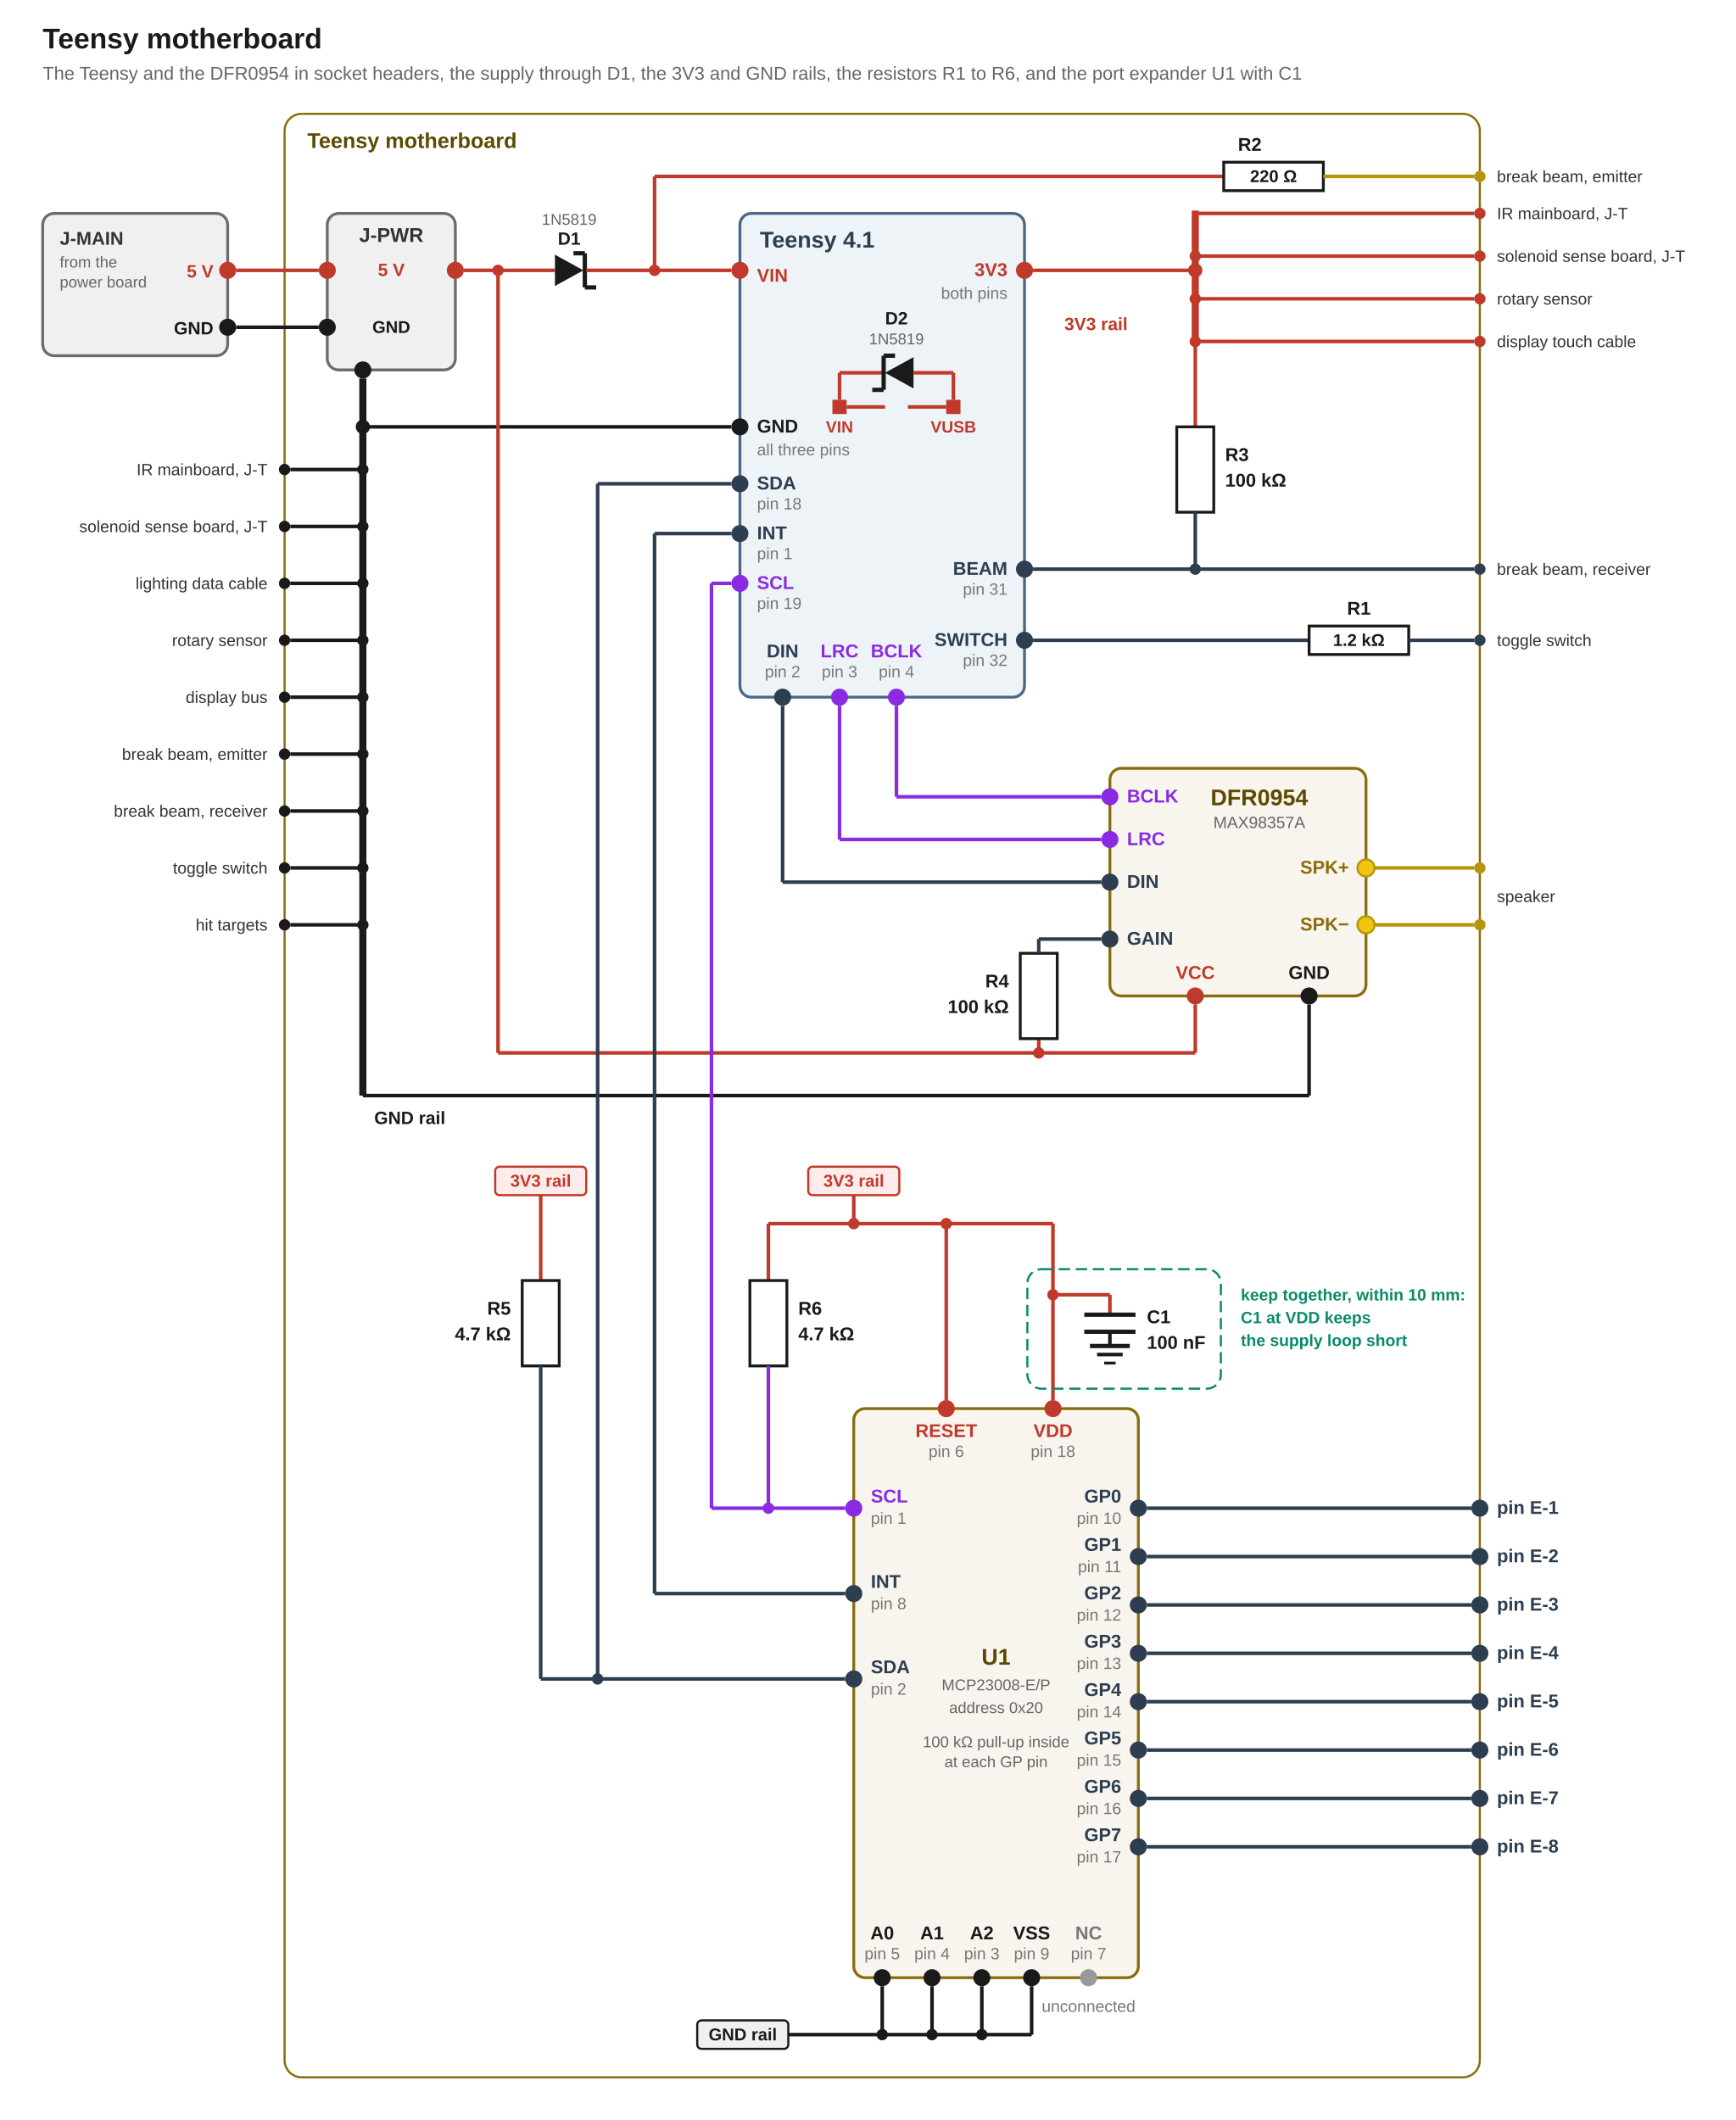
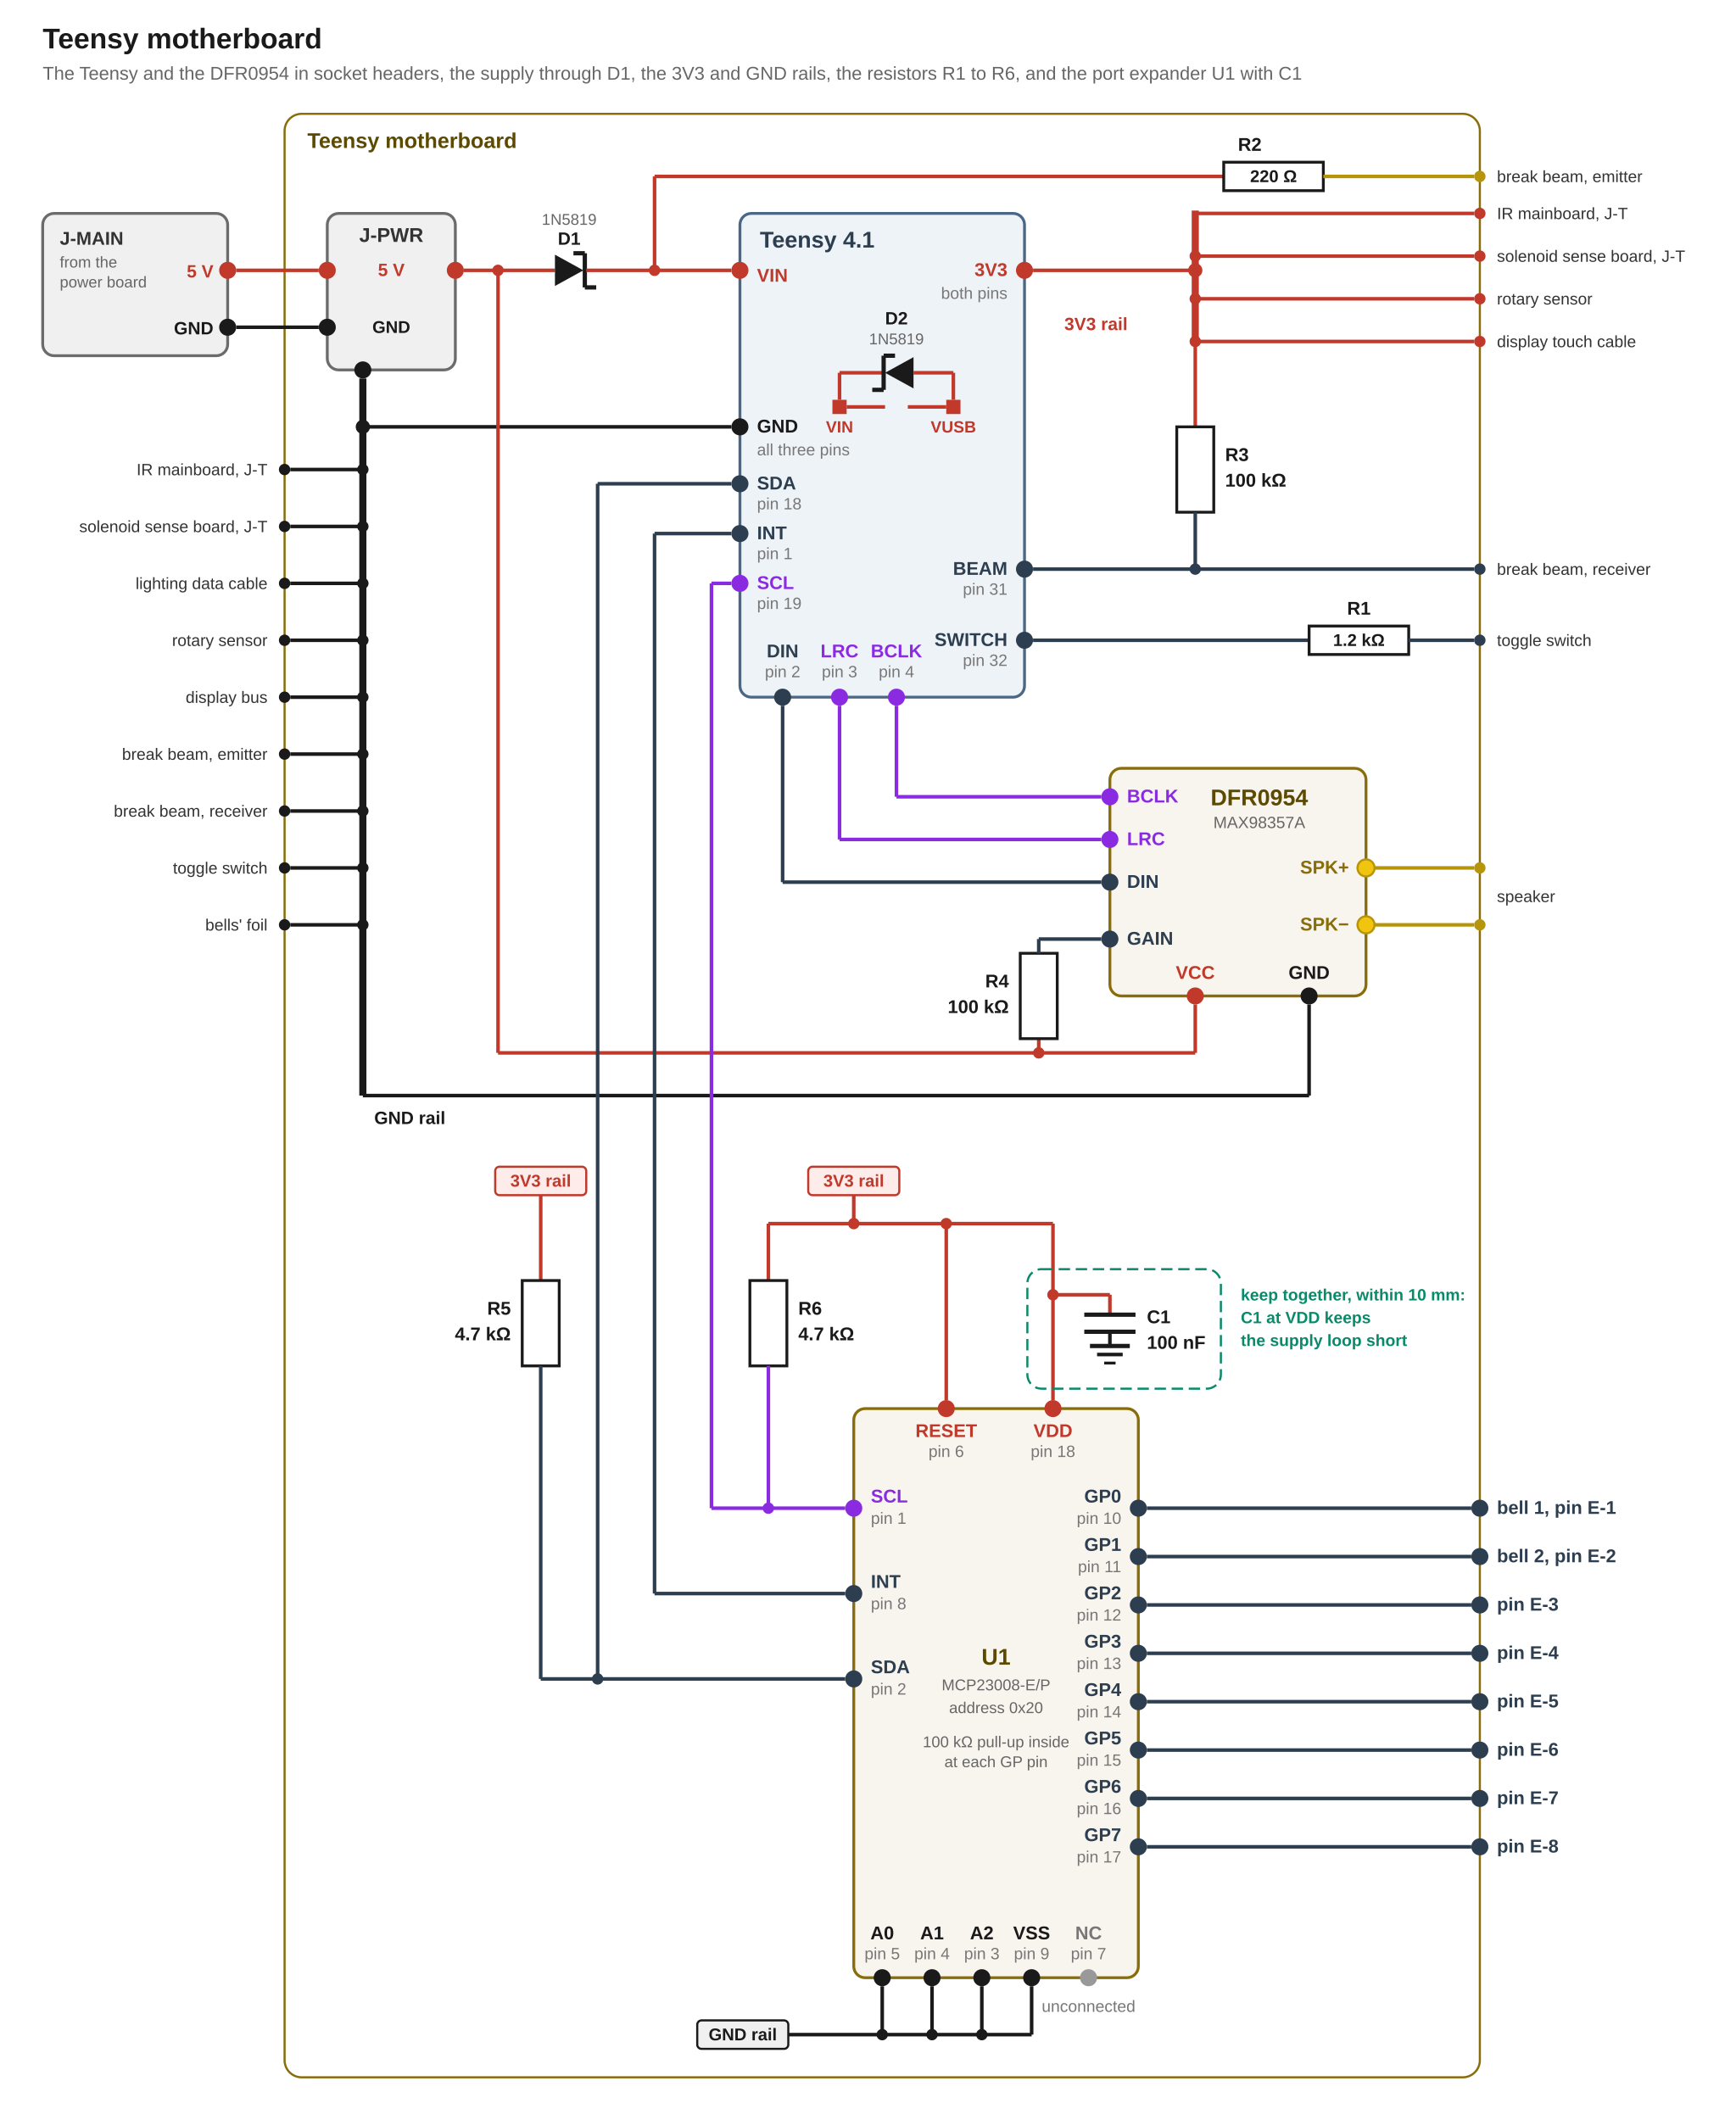
<svg xmlns="http://www.w3.org/2000/svg" viewBox="0 0 1220 1490" font-family="Segoe UI, Arial, sans-serif">
  <rect x="0" y="0" width="1220" height="1490" fill="#ffffff" />
  <text x="30" y="34" font-size="20" font-weight="700" fill="#1a1a1a">Teensy motherboard</text>
  <text x="30" y="56" font-size="13" fill="#666">The Teensy and the DFR0954 in socket headers, the supply through D1, the 3V3 and GND rails, the resistors R1 to R6, and the port expander U1 with C1</text>
  <rect x="200" y="80" width="840" height="1380" rx="12" fill="none" stroke="#8a6d0b" stroke-width="1.5" />
  <text x="216" y="104" font-size="15" font-weight="700" fill="#5c4a00">Teensy motherboard</text>
  <rect x="30" y="150" width="130" height="100" rx="8" fill="#f0f0f0" stroke="#6b6b6b" stroke-width="2" />
  <text x="42" y="172" font-size="13" font-weight="700" fill="#333333">J-MAIN</text>
  <text x="42" y="188" font-size="11" fill="#666">from the</text>
  <text x="42" y="202" font-size="11" fill="#666">power board</text>
  <circle cx="160" cy="190" r="6" fill="#c0392b" />
  <text x="150" y="195" text-anchor="end" font-size="12.5" font-weight="700" fill="#c0392b" data-fig="lighting:v_rail">5 V</text>
  <circle cx="160" cy="230" r="6" fill="#1a1a1a" />
  <text x="150" y="235" text-anchor="end" font-size="12.5" font-weight="700" fill="#1a1a1a">GND</text>
  <line x1="166" y1="190" x2="224" y2="190" stroke="#c0392b" stroke-width="2.5" />
  <line x1="166" y1="230" x2="224" y2="230" stroke="#1a1a1a" stroke-width="2.5" />
  <rect x="230" y="150" width="90" height="110" rx="8" fill="#f0f0f0" stroke="#6b6b6b" stroke-width="2" />
  <text x="275" y="170" text-anchor="middle" font-size="14" font-weight="700" fill="#333333">J-PWR</text>
  <circle cx="230" cy="190" r="6" fill="#c0392b" />
  <circle cx="320" cy="190" r="6" fill="#c0392b" />
  <text x="275" y="194" text-anchor="middle" font-size="12.5" font-weight="700" fill="#c0392b" data-fig="lighting:v_rail">5 V</text>
  <circle cx="230" cy="230" r="6" fill="#1a1a1a" />
  <circle cx="255" cy="260" r="6" fill="#1a1a1a" />
  <text x="275" y="234" text-anchor="middle" font-size="12" font-weight="700" fill="#1a1a1a">GND</text>
  <line x1="326" y1="190" x2="390" y2="190" stroke="#c0392b" stroke-width="2.5" />
  <circle cx="350" cy="190" r="4" fill="#c0392b" />
  <polygon points="390,179 390,201 410,190" fill="#1a1a1a" />
  <line x1="411" y1="178" x2="411" y2="202" stroke="#1a1a1a" stroke-width="3" />
  <line x1="411" y1="178" x2="403" y2="178" stroke="#1a1a1a" stroke-width="3" />
  <line x1="411" y1="202" x2="419" y2="202" stroke="#1a1a1a" stroke-width="3" />
  <line x1="412" y1="190" x2="514" y2="190" stroke="#c0392b" stroke-width="2.5" />
  <circle cx="460" cy="190" r="4" fill="#c0392b" />
  <text x="400" y="172" text-anchor="middle" font-size="12.5" font-weight="700" fill="#1a1a1a">D1</text>
  <text x="400" y="158" text-anchor="middle" font-size="11" fill="#666">1N5819</text>
  <line x1="460" y1="190" x2="460" y2="124" stroke="#c0392b" stroke-width="2.5" />
  <line x1="460" y1="124" x2="860" y2="124" stroke="#c0392b" stroke-width="2.5" />
  <rect x="860" y="114" width="70" height="20" fill="#fff" stroke="#1a1a1a" stroke-width="2" />
  <text x="895" y="128" text-anchor="middle" font-size="12" font-weight="700" fill="#1a1a1a" data-fig="break-beam:r_e">220 Ω</text>
  <text x="870" y="106" font-size="13" font-weight="700" fill="#1a1a1a">R2</text>
  <line x1="930" y1="124" x2="1036" y2="124" stroke="#b7950b" stroke-width="2.5" />
  <circle cx="1040" cy="124" r="4" fill="#b7950b" />
  <text x="1052" y="128" font-size="11.5" fill="#333">break beam, emitter</text>
  <rect x="520" y="150" width="200" height="340" rx="8" fill="#eef3f8" stroke="#4a6785" stroke-width="2" />
  <text x="534" y="174" font-size="16" font-weight="700" fill="#2c3e50">Teensy 4.1</text>
  <circle cx="520" cy="190" r="6" fill="#c0392b" />
  <text x="532" y="198" font-size="13" font-weight="700" fill="#c0392b">VIN</text>
  <circle cx="520" cy="300" r="6" fill="#1a1a1a" />
  <text x="532" y="304" font-size="13" font-weight="700" fill="#1a1a1a">GND</text>
  <text x="532" y="320" font-size="11.5" fill="#777">all three pins</text>
  <circle cx="520" cy="340" r="6" fill="#2c3e50" />
  <text x="532" y="344" font-size="13" font-weight="700" fill="#2c3e50">SDA</text>
  <text x="532" y="358" font-size="11.5" fill="#777" data-pin="SDA on Wire">pin 18</text>
  <circle cx="520" cy="375" r="6" fill="#2c3e50" />
  <text x="532" y="379" font-size="13" font-weight="700" fill="#2c3e50">INT</text>
  <text x="532" y="393" font-size="11.5" fill="#777" data-pin="Interrupt from the port expander">pin 1</text>
  <circle cx="520" cy="410" r="6" fill="#8a2be2" />
  <text x="532" y="414" font-size="13" font-weight="700" fill="#8a2be2">SCL</text>
  <text x="532" y="428" font-size="11.5" fill="#777" data-pin="SCL on Wire">pin 19</text>
  <circle cx="720" cy="190" r="6" fill="#c0392b" />
  <text x="708" y="194" text-anchor="end" font-size="13" font-weight="700" fill="#c0392b">3V3</text>
  <text x="708" y="210" text-anchor="end" font-size="11.5" fill="#777">both pins</text>
  <circle cx="720" cy="400" r="6" fill="#2c3e50" />
  <text x="708" y="404" text-anchor="end" font-size="13" font-weight="700" fill="#2c3e50">BEAM</text>
  <text x="708" y="418" text-anchor="end" font-size="11.5" fill="#777" data-pin="Receiver output of the ball drain gate">pin 31</text>
  <circle cx="720" cy="450" r="6" fill="#2c3e50" />
  <text x="708" y="454" text-anchor="end" font-size="13" font-weight="700" fill="#2c3e50">SWITCH</text>
  <text x="708" y="468" text-anchor="end" font-size="11.5" fill="#777" data-pin="Toggle switch">pin 32</text>
  <circle cx="550" cy="490" r="6" fill="#2c3e50" />
  <text x="550" y="462" text-anchor="middle" font-size="13" font-weight="700" fill="#2c3e50">DIN</text>
  <text x="550" y="476" text-anchor="middle" font-size="11.5" fill="#777" data-pin="DIN to the DFR0954">pin 2</text>
  <circle cx="590" cy="490" r="6" fill="#8a2be2" />
  <text x="590" y="462" text-anchor="middle" font-size="13" font-weight="700" fill="#8a2be2">LRC</text>
  <text x="590" y="476" text-anchor="middle" font-size="11.5" fill="#777" data-pin="LRC to the DFR0954">pin 3</text>
  <circle cx="630" cy="490" r="6" fill="#8a2be2" />
  <text x="630" y="462" text-anchor="middle" font-size="13" font-weight="700" fill="#8a2be2">BCLK</text>
  <text x="630" y="476" text-anchor="middle" font-size="11.5" fill="#777" data-pin="BCLK to the DFR0954">pin 4</text>
  <text x="630" y="228" text-anchor="middle" font-size="12.5" font-weight="700" fill="#1a1a1a">D2</text>
  <text x="630" y="242" text-anchor="middle" font-size="11" fill="#666">1N5819</text>
  <line x1="590" y1="281" x2="590" y2="262" stroke="#c0392b" stroke-width="2.5" />
  <line x1="590" y1="262" x2="621" y2="262" stroke="#c0392b" stroke-width="2.5" />
  <line x1="621" y1="250" x2="621" y2="274" stroke="#1a1a1a" stroke-width="3" />
  <line x1="621" y1="250" x2="629" y2="250" stroke="#1a1a1a" stroke-width="3" />
  <line x1="621" y1="274" x2="613" y2="274" stroke="#1a1a1a" stroke-width="3" />
  <polygon points="622,262 642,251 642,273" fill="#1a1a1a" />
  <line x1="642" y1="262" x2="670" y2="262" stroke="#c0392b" stroke-width="2.5" />
  <line x1="670" y1="262" x2="670" y2="281" stroke="#c0392b" stroke-width="2.5" />
  <rect x="585" y="281" width="10" height="10" fill="#c0392b" />
  <rect x="665" y="281" width="10" height="10" fill="#c0392b" />
  <line x1="595" y1="286" x2="622" y2="286" stroke="#c0392b" stroke-width="2.5" />
  <line x1="638" y1="286" x2="665" y2="286" stroke="#c0392b" stroke-width="2.5" />
  <text x="590" y="304" text-anchor="middle" font-size="11.5" font-weight="700" fill="#c0392b">VIN</text>
  <text x="670" y="304" text-anchor="middle" font-size="11.5" font-weight="700" fill="#c0392b">VUSB</text>
  <line x1="255" y1="266" x2="255" y2="770" stroke="#1a1a1a" stroke-width="5" />
  <text x="263" y="790" font-size="12.5" font-weight="700" fill="#1a1a1a">GND rail</text>
  <line x1="514" y1="300" x2="255" y2="300" stroke="#1a1a1a" stroke-width="2.5" />
  <circle cx="255" cy="300" r="5" fill="#1a1a1a" />
  <line x1="255" y1="330" x2="204" y2="330" stroke="#1a1a1a" stroke-width="2.5" />
  <circle cx="255" cy="330" r="4" fill="#1a1a1a" />
  <circle cx="200" cy="330" r="4" fill="#1a1a1a" />
  <text x="188" y="334" text-anchor="end" font-size="11.5" fill="#333">IR mainboard, J-T</text>
  <line x1="255" y1="370" x2="204" y2="370" stroke="#1a1a1a" stroke-width="2.5" />
  <circle cx="255" cy="370" r="4" fill="#1a1a1a" />
  <circle cx="200" cy="370" r="4" fill="#1a1a1a" />
  <text x="188" y="374" text-anchor="end" font-size="11.5" fill="#333">solenoid sense board, J-T</text>
  <line x1="255" y1="410" x2="204" y2="410" stroke="#1a1a1a" stroke-width="2.5" />
  <circle cx="255" cy="410" r="4" fill="#1a1a1a" />
  <circle cx="200" cy="410" r="4" fill="#1a1a1a" />
  <text x="188" y="414" text-anchor="end" font-size="11.5" fill="#333">lighting data cable</text>
  <line x1="255" y1="450" x2="204" y2="450" stroke="#1a1a1a" stroke-width="2.5" />
  <circle cx="255" cy="450" r="4" fill="#1a1a1a" />
  <circle cx="200" cy="450" r="4" fill="#1a1a1a" />
  <text x="188" y="454" text-anchor="end" font-size="11.5" fill="#333">rotary sensor</text>
  <line x1="255" y1="490" x2="204" y2="490" stroke="#1a1a1a" stroke-width="2.5" />
  <circle cx="255" cy="490" r="4" fill="#1a1a1a" />
  <circle cx="200" cy="490" r="4" fill="#1a1a1a" />
  <text x="188" y="494" text-anchor="end" font-size="11.5" fill="#333">display bus</text>
  <line x1="255" y1="530" x2="204" y2="530" stroke="#1a1a1a" stroke-width="2.5" />
  <circle cx="255" cy="530" r="4" fill="#1a1a1a" />
  <circle cx="200" cy="530" r="4" fill="#1a1a1a" />
  <text x="188" y="534" text-anchor="end" font-size="11.5" fill="#333">break beam, emitter</text>
  <line x1="255" y1="570" x2="204" y2="570" stroke="#1a1a1a" stroke-width="2.5" />
  <circle cx="255" cy="570" r="4" fill="#1a1a1a" />
  <circle cx="200" cy="570" r="4" fill="#1a1a1a" />
  <text x="188" y="574" text-anchor="end" font-size="11.5" fill="#333">break beam, receiver</text>
  <line x1="255" y1="610" x2="204" y2="610" stroke="#1a1a1a" stroke-width="2.5" />
  <circle cx="255" cy="610" r="4" fill="#1a1a1a" />
  <circle cx="200" cy="610" r="4" fill="#1a1a1a" />
  <text x="188" y="614" text-anchor="end" font-size="11.5" fill="#333">toggle switch</text>
  <line x1="255" y1="650" x2="204" y2="650" stroke="#1a1a1a" stroke-width="2.5" />
  <circle cx="255" cy="650" r="4" fill="#1a1a1a" />
  <circle cx="200" cy="650" r="4" fill="#1a1a1a" />
-   <text x="188" y="654" text-anchor="end" font-size="11.5" fill="#333">hit targets</text>
+   <text x="188" y="654" text-anchor="end" font-size="11.5" fill="#333">bells' foil</text>
  <line x1="726" y1="190" x2="840" y2="190" stroke="#c0392b" stroke-width="2.5" />
  <line x1="840" y1="148" x2="840" y2="242" stroke="#c0392b" stroke-width="5" />
  <circle cx="840" cy="190" r="5" fill="#c0392b" />
  <text x="748" y="232" font-size="12.5" font-weight="700" fill="#c0392b">3V3 rail</text>
  <line x1="840" y1="150" x2="1036" y2="150" stroke="#c0392b" stroke-width="2.5" />
  <circle cx="1040" cy="150" r="4" fill="#c0392b" />
  <text x="1052" y="154" font-size="11.5" fill="#333">IR mainboard, J-T</text>
  <line x1="840" y1="180" x2="1036" y2="180" stroke="#c0392b" stroke-width="2.5" />
  <circle cx="840" cy="180" r="4" fill="#c0392b" />
  <circle cx="1040" cy="180" r="4" fill="#c0392b" />
  <text x="1052" y="184" font-size="11.5" fill="#333">solenoid sense board, J-T</text>
  <line x1="840" y1="210" x2="1036" y2="210" stroke="#c0392b" stroke-width="2.5" />
  <circle cx="840" cy="210" r="4" fill="#c0392b" />
  <circle cx="1040" cy="210" r="4" fill="#c0392b" />
  <text x="1052" y="214" font-size="11.5" fill="#333">rotary sensor</text>
  <line x1="840" y1="240" x2="1036" y2="240" stroke="#c0392b" stroke-width="2.5" />
  <circle cx="840" cy="240" r="4" fill="#c0392b" />
  <circle cx="1040" cy="240" r="4" fill="#c0392b" />
  <text x="1052" y="244" font-size="11.5" fill="#333">display touch cable</text>
  <line x1="840" y1="242" x2="840" y2="300" stroke="#c0392b" stroke-width="2.5" />
  <rect x="827" y="300" width="26" height="60" fill="#fff" stroke="#1a1a1a" stroke-width="2" />
  <text x="861" y="324" font-size="13" font-weight="700" fill="#1a1a1a">R3</text>
  <text x="861" y="342" font-size="13" font-weight="700" fill="#1a1a1a" data-fig="break-beam:r_pu">100 kΩ</text>
  <line x1="840" y1="360" x2="840" y2="400" stroke="#2c3e50" stroke-width="2.5" />
  <circle cx="840" cy="400" r="4" fill="#2c3e50" />
  <line x1="726" y1="400" x2="1036" y2="400" stroke="#2c3e50" stroke-width="2.5" />
  <circle cx="1040" cy="400" r="4" fill="#2c3e50" />
  <text x="1052" y="404" font-size="11.5" fill="#333">break beam, receiver</text>
  <line x1="726" y1="450" x2="920" y2="450" stroke="#2c3e50" stroke-width="2.5" />
  <rect x="920" y="440" width="70" height="20" fill="#fff" stroke="#1a1a1a" stroke-width="2" />
  <text x="955" y="454" text-anchor="middle" font-size="12" font-weight="700" fill="#1a1a1a" data-fig="r_s">1.2 kΩ</text>
  <text x="955" y="432" text-anchor="middle" font-size="13" font-weight="700" fill="#1a1a1a">R1</text>
  <line x1="990" y1="450" x2="1036" y2="450" stroke="#2c3e50" stroke-width="2.5" />
  <circle cx="1040" cy="450" r="4" fill="#2c3e50" />
  <text x="1052" y="454" font-size="11.5" fill="#333">toggle switch</text>
  <rect x="780" y="540" width="180" height="160" rx="8" fill="#f8f4ee" stroke="#8a6d0b" stroke-width="2" />
  <text x="885" y="566" text-anchor="middle" font-size="16" font-weight="700" fill="#5c4a00">DFR0954</text>
  <text x="885" y="582" text-anchor="middle" font-size="11.5" fill="#666">MAX98357A</text>
  <circle cx="780" cy="560" r="6" fill="#8a2be2" />
  <text x="792" y="564" font-size="13" font-weight="700" fill="#8a2be2">BCLK</text>
  <circle cx="780" cy="590" r="6" fill="#8a2be2" />
  <text x="792" y="594" font-size="13" font-weight="700" fill="#8a2be2">LRC</text>
  <circle cx="780" cy="620" r="6" fill="#2c3e50" />
  <text x="792" y="624" font-size="13" font-weight="700" fill="#2c3e50">DIN</text>
  <circle cx="780" cy="660" r="6" fill="#2c3e50" />
  <text x="792" y="664" font-size="13" font-weight="700" fill="#2c3e50">GAIN</text>
  <circle cx="840" cy="700" r="6" fill="#c0392b" />
  <text x="840" y="688" text-anchor="middle" font-size="13" font-weight="700" fill="#c0392b">VCC</text>
  <circle cx="920" cy="700" r="6" fill="#1a1a1a" />
  <text x="920" y="688" text-anchor="middle" font-size="13" font-weight="700" fill="#1a1a1a">GND</text>
  <circle cx="960" cy="610" r="6" fill="#f1c40f" stroke="#b7950b" stroke-width="1.5" />
  <text x="948" y="614" text-anchor="end" font-size="13" font-weight="700" fill="#8a6d0b">SPK+</text>
  <circle cx="960" cy="650" r="6" fill="#f1c40f" stroke="#b7950b" stroke-width="1.5" />
  <text x="948" y="654" text-anchor="end" font-size="13" font-weight="700" fill="#8a6d0b">SPK−</text>
  <line x1="630" y1="496" x2="630" y2="560" stroke="#8a2be2" stroke-width="2.5" />
  <line x1="630" y1="560" x2="774" y2="560" stroke="#8a2be2" stroke-width="2.5" />
  <line x1="590" y1="496" x2="590" y2="590" stroke="#8a2be2" stroke-width="2.5" />
  <line x1="590" y1="590" x2="774" y2="590" stroke="#8a2be2" stroke-width="2.5" />
  <line x1="550" y1="496" x2="550" y2="620" stroke="#2c3e50" stroke-width="2.5" />
  <line x1="550" y1="620" x2="774" y2="620" stroke="#2c3e50" stroke-width="2.5" />
  <line x1="350" y1="190" x2="350" y2="740" stroke="#c0392b" stroke-width="2.5" />
  <line x1="350" y1="740" x2="840" y2="740" stroke="#c0392b" stroke-width="2.5" />
  <line x1="840" y1="740" x2="840" y2="706" stroke="#c0392b" stroke-width="2.5" />
  <circle cx="730" cy="740" r="4" fill="#c0392b" />
  <line x1="730" y1="740" x2="730" y2="730" stroke="#c0392b" stroke-width="2.5" />
  <rect x="717" y="670" width="26" height="60" fill="#fff" stroke="#1a1a1a" stroke-width="2" />
  <text x="709" y="694" text-anchor="end" font-size="13" font-weight="700" fill="#1a1a1a">R4</text>
  <text x="709" y="712" text-anchor="end" font-size="13" font-weight="700" fill="#1a1a1a" data-fig="audio:r_gain">100 kΩ</text>
  <line x1="730" y1="670" x2="730" y2="660" stroke="#2c3e50" stroke-width="2.5" />
  <line x1="730" y1="660" x2="774" y2="660" stroke="#2c3e50" stroke-width="2.5" />
  <line x1="920" y1="706" x2="920" y2="770" stroke="#1a1a1a" stroke-width="2.5" />
  <line x1="920" y1="770" x2="255" y2="770" stroke="#1a1a1a" stroke-width="2.5" />
  <line x1="966" y1="610" x2="1036" y2="610" stroke="#b7950b" stroke-width="2.5" />
  <line x1="966" y1="650" x2="1036" y2="650" stroke="#b7950b" stroke-width="2.5" />
  <circle cx="1040" cy="610" r="4" fill="#b7950b" />
  <circle cx="1040" cy="650" r="4" fill="#b7950b" />
  <text x="1052" y="634" font-size="11.5" fill="#333">speaker</text>
  <line x1="514" y1="410" x2="500" y2="410" stroke="#8a2be2" stroke-width="2.5" />
  <line x1="500" y1="410" x2="500" y2="1060" stroke="#8a2be2" stroke-width="2.5" />
  <line x1="500" y1="1060" x2="594" y2="1060" stroke="#8a2be2" stroke-width="2.5" />
  <line x1="514" y1="375" x2="460" y2="375" stroke="#2c3e50" stroke-width="2.5" />
  <line x1="460" y1="375" x2="460" y2="1120" stroke="#2c3e50" stroke-width="2.5" />
  <line x1="460" y1="1120" x2="594" y2="1120" stroke="#2c3e50" stroke-width="2.5" />
  <line x1="514" y1="340" x2="420" y2="340" stroke="#2c3e50" stroke-width="2.5" />
  <line x1="420" y1="340" x2="420" y2="1180" stroke="#2c3e50" stroke-width="2.5" />
  <line x1="380" y1="1180" x2="594" y2="1180" stroke="#2c3e50" stroke-width="2.5" />
  <circle cx="420" cy="1180" r="4" fill="#2c3e50" />
  <rect x="348" y="820" width="64" height="20" rx="3" fill="#fdecea" stroke="#c0392b" stroke-width="1.5" />
  <text x="380" y="834" text-anchor="middle" font-size="12" font-weight="700" fill="#c0392b">3V3 rail</text>
  <line x1="380" y1="840" x2="380" y2="900" stroke="#c0392b" stroke-width="2.5" />
  <rect x="367" y="900" width="26" height="60" fill="#fff" stroke="#1a1a1a" stroke-width="2" />
  <text x="359" y="924" text-anchor="end" font-size="13" font-weight="700" fill="#1a1a1a">R5</text>
  <text x="359" y="942" text-anchor="end" font-size="13" font-weight="700" fill="#1a1a1a" data-fig="port-expander:r_pu_board">4.7 kΩ</text>
  <line x1="380" y1="960" x2="380" y2="1180" stroke="#2c3e50" stroke-width="2.5" />
  <rect x="568" y="820" width="64" height="20" rx="3" fill="#fdecea" stroke="#c0392b" stroke-width="1.5" />
  <text x="600" y="834" text-anchor="middle" font-size="12" font-weight="700" fill="#c0392b">3V3 rail</text>
  <line x1="600" y1="840" x2="600" y2="860" stroke="#c0392b" stroke-width="2.5" />
  <line x1="540" y1="860" x2="740" y2="860" stroke="#c0392b" stroke-width="2.5" />
  <circle cx="600" cy="860" r="4" fill="#c0392b" />
  <circle cx="665" cy="860" r="4" fill="#c0392b" />
  <line x1="665" y1="860" x2="665" y2="984" stroke="#c0392b" stroke-width="2.5" />
  <line x1="740" y1="860" x2="740" y2="984" stroke="#c0392b" stroke-width="2.5" />
  <line x1="540" y1="860" x2="540" y2="900" stroke="#c0392b" stroke-width="2.5" />
  <rect x="527" y="900" width="26" height="60" fill="#fff" stroke="#1a1a1a" stroke-width="2" />
  <text x="561" y="924" font-size="13" font-weight="700" fill="#1a1a1a">R6</text>
  <text x="561" y="942" font-size="13" font-weight="700" fill="#1a1a1a" data-fig="port-expander:r_pu_board">4.7 kΩ</text>
  <line x1="540" y1="960" x2="540" y2="1060" stroke="#8a2be2" stroke-width="2.5" />
  <circle cx="540" cy="1060" r="4" fill="#8a2be2" />
  <circle cx="740" cy="910" r="4" fill="#c0392b" />
  <line x1="740" y1="910" x2="780" y2="910" stroke="#c0392b" stroke-width="2.5" />
  <line x1="780" y1="910" x2="780" y2="924" stroke="#c0392b" stroke-width="2.5" />
  <line x1="762" y1="924" x2="798" y2="924" stroke="#1a1a1a" stroke-width="3" />
  <line x1="762" y1="936" x2="798" y2="936" stroke="#1a1a1a" stroke-width="3" />
  <line x1="780" y1="936" x2="780" y2="946" stroke="#1a1a1a" stroke-width="2.5" />
  <line x1="766" y1="946" x2="794" y2="946" stroke="#1a1a1a" stroke-width="3" />
  <line x1="771" y1="952" x2="789" y2="952" stroke="#1a1a1a" stroke-width="2.5" />
  <line x1="776" y1="958" x2="784" y2="958" stroke="#1a1a1a" stroke-width="2" />
  <text x="806" y="930" font-size="13" font-weight="700" fill="#1a1a1a">C1</text>
  <text x="806" y="948" font-size="13" font-weight="700" fill="#1a1a1a" data-fig="port-expander:c1">100 nF</text>
  <rect x="722" y="892" width="136" height="84" rx="10" fill="none" stroke="#0a8a6a" stroke-width="1.5" stroke-dasharray="8 4" />
  <text x="872" y="914" font-size="11.5" font-weight="700" fill="#0a8a6a" data-fig="port-expander:d_c1">keep together, within 10 mm:</text>
  <text x="872" y="930" font-size="11.5" font-weight="700" fill="#0a8a6a">C1 at VDD keeps</text>
  <text x="872" y="946" font-size="11.5" font-weight="700" fill="#0a8a6a">the supply loop short</text>
  <rect x="600" y="990" width="200" height="400" rx="8" fill="#f8f4ee" stroke="#8a6d0b" stroke-width="2" />
  <text x="700" y="1170" text-anchor="middle" font-size="16" font-weight="700" fill="#5c4a00">U1</text>
  <text x="700" y="1188" text-anchor="middle" font-size="11" fill="#666">MCP23008-E/P</text>
  <text x="700" y="1204" text-anchor="middle" font-size="11" fill="#666">address 0x20</text>
  <text x="700" y="1228" text-anchor="middle" font-size="11" fill="#666" data-fig="port-expander:r_gppu">100 kΩ pull-up inside</text>
  <text x="700" y="1242" text-anchor="middle" font-size="11" fill="#666">at each GP pin</text>
  <circle cx="665" cy="990" r="6" fill="#c0392b" />
  <text x="665" y="1010" text-anchor="middle" font-size="13" font-weight="700" fill="#c0392b">RESET</text>
  <text x="665" y="1024" text-anchor="middle" font-size="11.5" fill="#777">pin 6</text>
  <circle cx="740" cy="990" r="6" fill="#c0392b" />
  <text x="740" y="1010" text-anchor="middle" font-size="13" font-weight="700" fill="#c0392b">VDD</text>
  <text x="740" y="1024" text-anchor="middle" font-size="11.5" fill="#777">pin 18</text>
  <circle cx="600" cy="1060" r="6" fill="#8a2be2" />
  <text x="612" y="1056" font-size="13" font-weight="700" fill="#8a2be2">SCL</text>
  <text x="612" y="1071" font-size="11.5" fill="#777">pin 1</text>
  <circle cx="600" cy="1120" r="6" fill="#2c3e50" />
  <text x="612" y="1116" font-size="13" font-weight="700" fill="#2c3e50">INT</text>
  <text x="612" y="1131" font-size="11.5" fill="#777">pin 8</text>
  <circle cx="600" cy="1180" r="6" fill="#2c3e50" />
  <text x="612" y="1176" font-size="13" font-weight="700" fill="#2c3e50">SDA</text>
  <text x="612" y="1191" font-size="11.5" fill="#777">pin 2</text>
  <circle cx="800" cy="1060" r="6" fill="#2c3e50" />
  <text x="788" y="1056" text-anchor="end" font-size="13" font-weight="700" fill="#2c3e50">GP0</text>
  <text x="788" y="1071" text-anchor="end" font-size="11.5" fill="#777">pin 10</text>
  <circle cx="800" cy="1094" r="6" fill="#2c3e50" />
  <text x="788" y="1090" text-anchor="end" font-size="13" font-weight="700" fill="#2c3e50">GP1</text>
  <text x="788" y="1105" text-anchor="end" font-size="11.5" fill="#777">pin 11</text>
  <circle cx="800" cy="1128" r="6" fill="#2c3e50" />
  <text x="788" y="1124" text-anchor="end" font-size="13" font-weight="700" fill="#2c3e50">GP2</text>
  <text x="788" y="1139" text-anchor="end" font-size="11.5" fill="#777">pin 12</text>
  <circle cx="800" cy="1162" r="6" fill="#2c3e50" />
  <text x="788" y="1158" text-anchor="end" font-size="13" font-weight="700" fill="#2c3e50">GP3</text>
  <text x="788" y="1173" text-anchor="end" font-size="11.5" fill="#777">pin 13</text>
  <circle cx="800" cy="1196" r="6" fill="#2c3e50" />
  <text x="788" y="1192" text-anchor="end" font-size="13" font-weight="700" fill="#2c3e50">GP4</text>
  <text x="788" y="1207" text-anchor="end" font-size="11.5" fill="#777">pin 14</text>
  <circle cx="800" cy="1230" r="6" fill="#2c3e50" />
  <text x="788" y="1226" text-anchor="end" font-size="13" font-weight="700" fill="#2c3e50">GP5</text>
  <text x="788" y="1241" text-anchor="end" font-size="11.5" fill="#777">pin 15</text>
  <circle cx="800" cy="1264" r="6" fill="#2c3e50" />
  <text x="788" y="1260" text-anchor="end" font-size="13" font-weight="700" fill="#2c3e50">GP6</text>
  <text x="788" y="1275" text-anchor="end" font-size="11.5" fill="#777">pin 16</text>
  <circle cx="800" cy="1298" r="6" fill="#2c3e50" />
  <text x="788" y="1294" text-anchor="end" font-size="13" font-weight="700" fill="#2c3e50">GP7</text>
  <text x="788" y="1309" text-anchor="end" font-size="11.5" fill="#777">pin 17</text>
  <circle cx="620" cy="1390" r="6" fill="#1a1a1a" />
  <text x="620" y="1363" text-anchor="middle" font-size="13" font-weight="700" fill="#1a1a1a">A0</text>
  <text x="620" y="1377" text-anchor="middle" font-size="11.5" fill="#777">pin 5</text>
  <circle cx="655" cy="1390" r="6" fill="#1a1a1a" />
  <text x="655" y="1363" text-anchor="middle" font-size="13" font-weight="700" fill="#1a1a1a">A1</text>
  <text x="655" y="1377" text-anchor="middle" font-size="11.5" fill="#777">pin 4</text>
  <circle cx="690" cy="1390" r="6" fill="#1a1a1a" />
  <text x="690" y="1363" text-anchor="middle" font-size="13" font-weight="700" fill="#1a1a1a">A2</text>
  <text x="690" y="1377" text-anchor="middle" font-size="11.5" fill="#777">pin 3</text>
  <circle cx="725" cy="1390" r="6" fill="#1a1a1a" />
  <text x="725" y="1363" text-anchor="middle" font-size="13" font-weight="700" fill="#1a1a1a">VSS</text>
  <text x="725" y="1377" text-anchor="middle" font-size="11.5" fill="#777">pin 9</text>
  <circle cx="765" cy="1390" r="6" fill="#999" />
  <text x="765" y="1363" text-anchor="middle" font-size="13" font-weight="700" fill="#777">NC</text>
  <text x="765" y="1377" text-anchor="middle" font-size="11.5" fill="#777">pin 7</text>
  <text x="765" y="1414" text-anchor="middle" font-size="11.5" fill="#777">unconnected</text>
  <rect x="490" y="1420" width="64" height="20" rx="3" fill="#f0f0f0" stroke="#1a1a1a" stroke-width="1.5" />
  <text x="522" y="1434" text-anchor="middle" font-size="12" font-weight="700" fill="#1a1a1a">GND rail</text>
  <line x1="554" y1="1430" x2="725" y2="1430" stroke="#1a1a1a" stroke-width="2.5" />
  <line x1="620" y1="1396" x2="620" y2="1430" stroke="#1a1a1a" stroke-width="2.5" />
  <line x1="655" y1="1396" x2="655" y2="1430" stroke="#1a1a1a" stroke-width="2.5" />
  <line x1="690" y1="1396" x2="690" y2="1430" stroke="#1a1a1a" stroke-width="2.5" />
  <line x1="725" y1="1396" x2="725" y2="1430" stroke="#1a1a1a" stroke-width="2.5" />
  <circle cx="620" cy="1430" r="4" fill="#1a1a1a" />
  <circle cx="655" cy="1430" r="4" fill="#1a1a1a" />
  <circle cx="690" cy="1430" r="4" fill="#1a1a1a" />
  <line x1="806" y1="1060" x2="1034" y2="1060" stroke="#2c3e50" stroke-width="2.5" />
  <circle cx="1040" cy="1060" r="6" fill="#2c3e50" />
-   <text x="1052" y="1064" font-size="13" font-weight="700" fill="#2c3e50">pin E-1</text>
+   <text x="1052" y="1064" font-size="13" font-weight="700" fill="#2c3e50">bell 1, pin E-1</text>
  <line x1="806" y1="1094" x2="1034" y2="1094" stroke="#2c3e50" stroke-width="2.5" />
  <circle cx="1040" cy="1094" r="6" fill="#2c3e50" />
-   <text x="1052" y="1098" font-size="13" font-weight="700" fill="#2c3e50">pin E-2</text>
+   <text x="1052" y="1098" font-size="13" font-weight="700" fill="#2c3e50">bell 2, pin E-2</text>
  <line x1="806" y1="1128" x2="1034" y2="1128" stroke="#2c3e50" stroke-width="2.5" />
  <circle cx="1040" cy="1128" r="6" fill="#2c3e50" />
  <text x="1052" y="1132" font-size="13" font-weight="700" fill="#2c3e50">pin E-3</text>
  <line x1="806" y1="1162" x2="1034" y2="1162" stroke="#2c3e50" stroke-width="2.5" />
  <circle cx="1040" cy="1162" r="6" fill="#2c3e50" />
  <text x="1052" y="1166" font-size="13" font-weight="700" fill="#2c3e50">pin E-4</text>
  <line x1="806" y1="1196" x2="1034" y2="1196" stroke="#2c3e50" stroke-width="2.5" />
  <circle cx="1040" cy="1196" r="6" fill="#2c3e50" />
  <text x="1052" y="1200" font-size="13" font-weight="700" fill="#2c3e50">pin E-5</text>
  <line x1="806" y1="1230" x2="1034" y2="1230" stroke="#2c3e50" stroke-width="2.5" />
  <circle cx="1040" cy="1230" r="6" fill="#2c3e50" />
  <text x="1052" y="1234" font-size="13" font-weight="700" fill="#2c3e50">pin E-6</text>
  <line x1="806" y1="1264" x2="1034" y2="1264" stroke="#2c3e50" stroke-width="2.5" />
  <circle cx="1040" cy="1264" r="6" fill="#2c3e50" />
  <text x="1052" y="1268" font-size="13" font-weight="700" fill="#2c3e50">pin E-7</text>
  <line x1="806" y1="1298" x2="1034" y2="1298" stroke="#2c3e50" stroke-width="2.5" />
  <circle cx="1040" cy="1298" r="6" fill="#2c3e50" />
  <text x="1052" y="1302" font-size="13" font-weight="700" fill="#2c3e50">pin E-8</text>
</svg>
